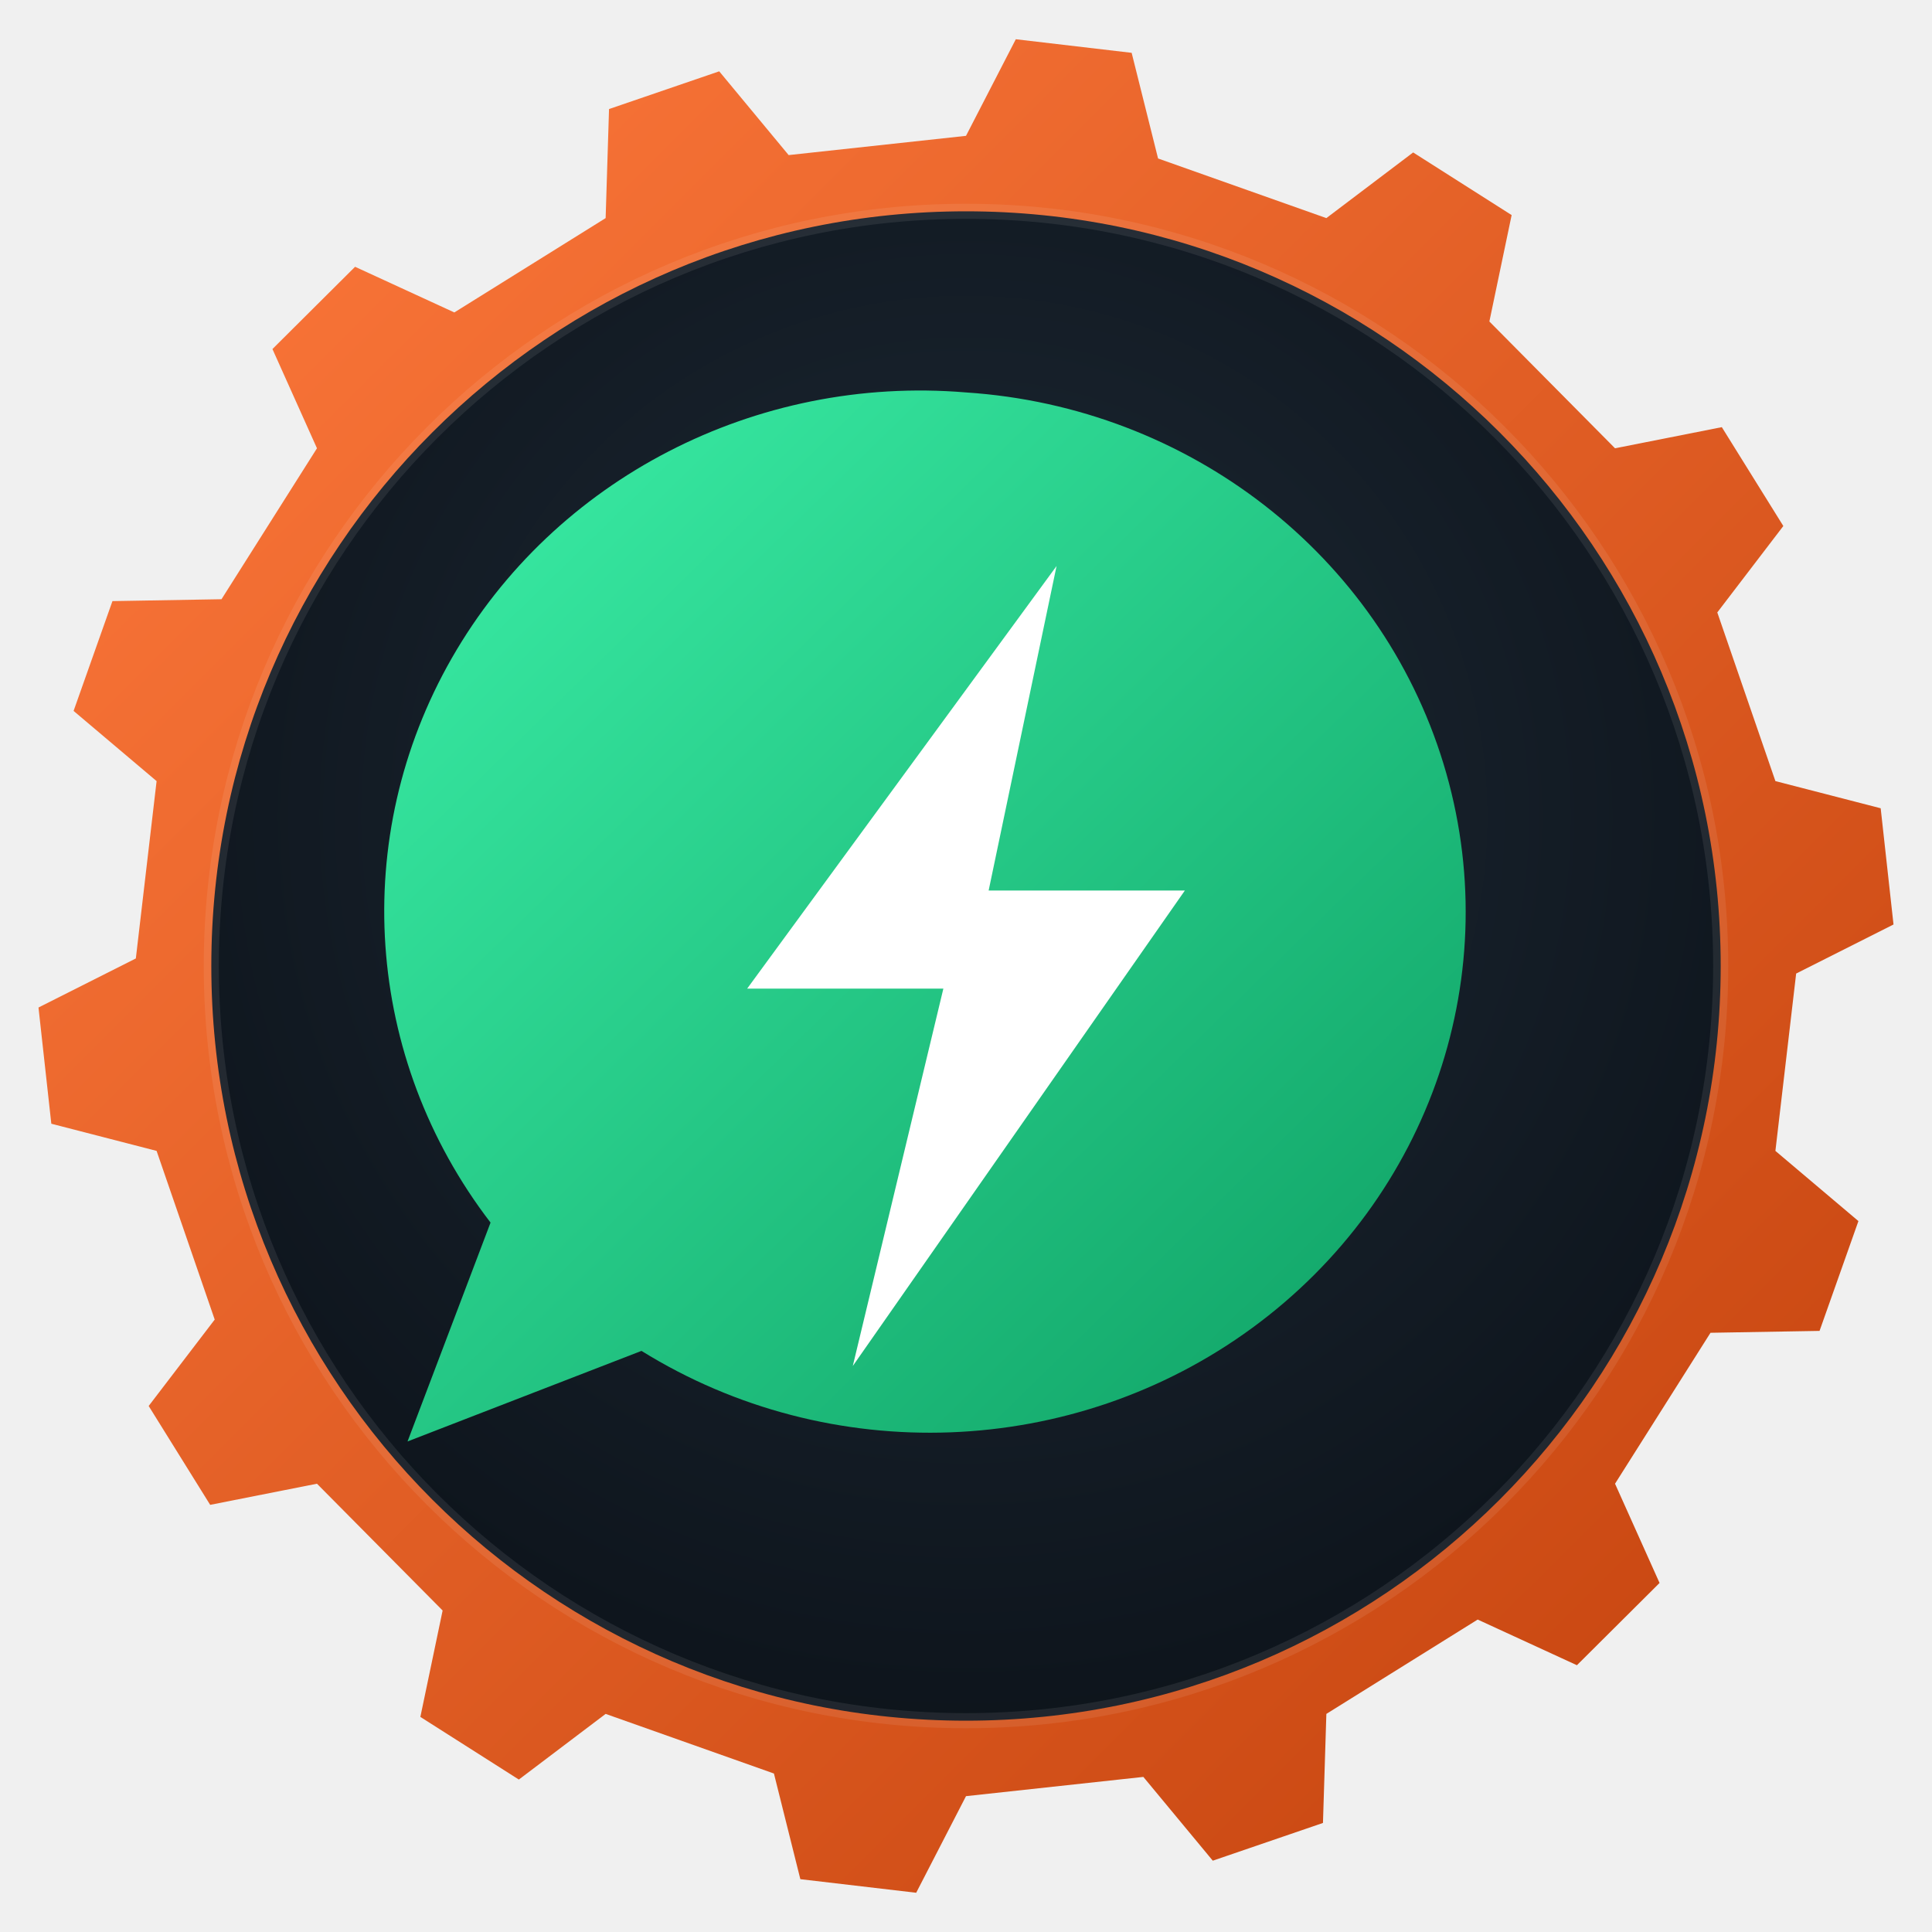
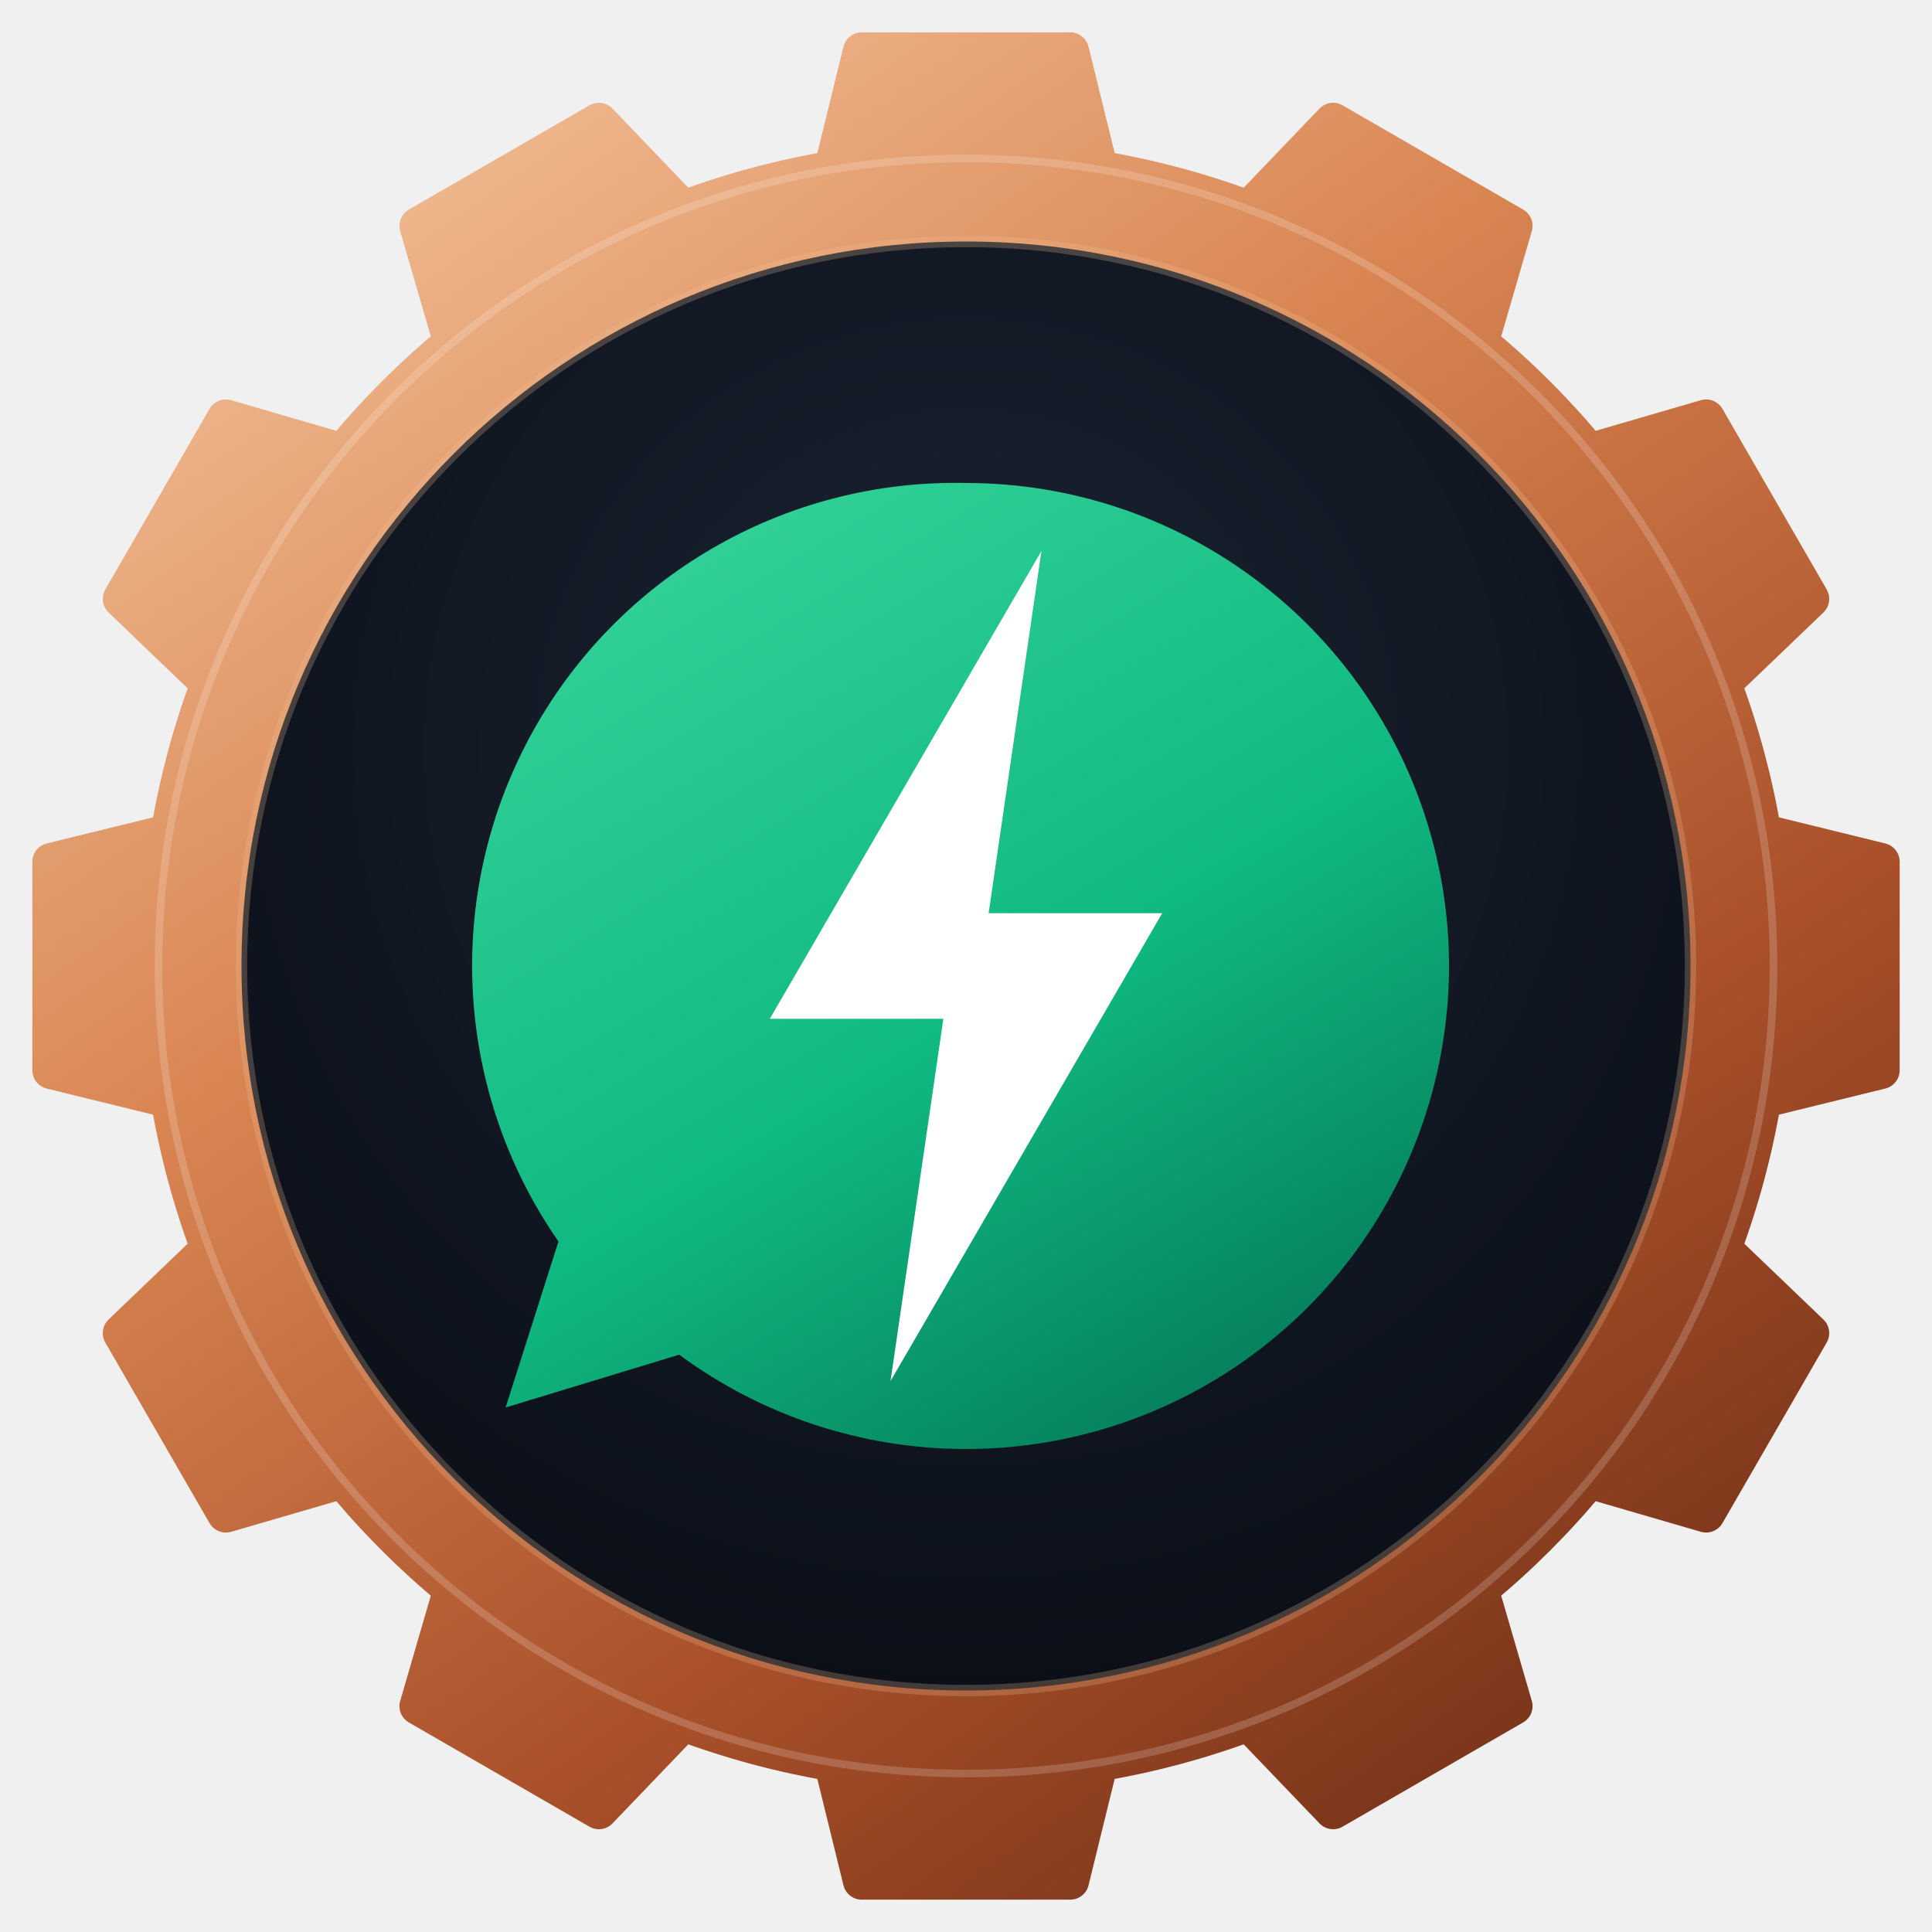
<svg xmlns="http://www.w3.org/2000/svg" viewBox="0 0 512 512" width="512" height="512">
  <defs>
-     <linearGradient id="rust" x1="0" y1="0" x2="1" y2="1">
-       <stop offset="0" stop-color="#FF7A3D" />
-       <stop offset="1" stop-color="#C2410C" />
+     <linearGradient id="metal" x1="0.15" y1="0" x2="0.85" y2="1">
+       <stop offset="0" stop-color="#F3C29A" />
+       <stop offset="0.35" stop-color="#D98552" />
+       <stop offset="0.7" stop-color="#A9502A" />
+       <stop offset="1" stop-color="#6E2E16" />
    </linearGradient>
-     <linearGradient id="bubble" x1="0" y1="0" x2="1" y2="1">
-       <stop offset="0" stop-color="#3CF0A8" />
-       <stop offset="1" stop-color="#0E9F63" />
+     <radialGradient id="core" cx="0.5" cy="0.35" r="0.75">
+       <stop offset="0" stop-color="#1B2433" />
+       <stop offset="1" stop-color="#080C14" />
+     </radialGradient>
+     <linearGradient id="emerald" x1="0.2" y1="0" x2="0.8" y2="1">
+       <stop offset="0" stop-color="#34D399" />
+       <stop offset="0.55" stop-color="#10B981" />
+       <stop offset="1" stop-color="#047857" />
    </linearGradient>
-     <radialGradient id="core" cx="0.5" cy="0.4" r="0.7">
-       <stop offset="0" stop-color="#1E2A36" />
-       <stop offset="1" stop-color="#0B1118" />
-     </radialGradient>
+     <linearGradient id="gloss" x1="0" y1="0" x2="0" y2="1">
+       <stop offset="0" stop-color="#FFFFFF" stop-opacity="0.35" />
+       <stop offset="1" stop-color="#FFFFFF" stop-opacity="0" />
+     </linearGradient>
  </defs>
-   <path d="M256.0,36.0 L269.2,10.4 L299.9,14.0 L306.9,42.0 L351.5,57.8 L374.5,40.4 L400.6,57.0 L394.7,85.2 L428.0,118.8 L456.3,113.2 L472.6,139.4 L455.1,162.3 L470.5,207.0 L498.4,214.2 L501.8,245.0 L476.0,258.0 L470.5,305.0 L492.5,323.6 L482.2,352.7 L453.3,353.2 L428.0,393.2 L439.8,419.5 L417.9,441.3 L391.6,429.2 L351.5,454.2 L350.6,483.1 L321.4,493.1 L303.0,470.9 L256.0,476.0 L242.8,501.6 L212.1,498.0 L205.1,470.0 L160.5,454.2 L137.5,471.6 L111.4,455.0 L117.3,426.8 L84.0,393.2 L55.7,398.8 L39.4,372.6 L56.9,349.7 L41.5,305.0 L13.6,297.8 L10.2,267.0 L36.0,254.0 L41.5,207.0 L19.5,188.4 L29.8,159.3 L58.7,158.8 L84.0,118.8 L72.2,92.5 L94.1,70.7 L120.4,82.8 L160.5,57.8 L161.4,28.9 L190.6,18.9 L209.0,41.1 Z" fill="url(#rust)" />
-   <circle cx="256" cy="256" r="200" fill="url(#core)" />
-   <circle cx="256" cy="256" r="200" fill="none" stroke="#FFFFFF" stroke-opacity="0.08" stroke-width="4" />
-   <path d="M256 104 a142 138 0 1 1 -86 254 l-62 24 l22 -58 a142 138 0 0 1 126 -220 z" fill="url(#bubble)" />
-   <path d="M280 150 L198 262 L250 262 L226 362 L314 236 L262 236 Z" fill="#FFFFFF" />
+   <path d="M220.68,44.93 L228.38,13.57 L283.62,13.57 L291.32,44.93 A214,214 0 0 1 330.94,55.55 L353.29,32.24 L401.14,59.86 L392.12,90.87 A214,214 0 0 1 421.13,119.88 L452.14,110.86 L479.76,158.71 L456.45,181.06 A214,214 0 0 1 467.07,220.68 L498.43,228.38 L498.43,283.62 L467.07,291.32 A214,214 0 0 1 456.45,330.94 L479.76,353.29 L452.14,401.14 L421.13,392.12 A214,214 0 0 1 392.12,421.13 L401.14,452.14 L353.29,479.76 L330.94,456.45 A214,214 0 0 1 291.32,467.07 L283.62,498.43 L228.38,498.43 L220.68,467.07 A214,214 0 0 1 181.06,456.45 L158.71,479.76 L110.86,452.14 L119.88,421.13 A214,214 0 0 1 90.87,392.12 L59.86,401.14 L32.24,353.29 L55.55,330.94 A214,214 0 0 1 44.93,291.32 L13.57,283.62 L13.57,228.38 L44.93,220.68 A214,214 0 0 1 55.55,181.06 L32.24,158.71 L59.86,110.86 L90.87,119.88 A214,214 0 0 1 119.88,90.87 L110.86,59.86 L158.71,32.24 L181.06,55.55 A214,214 0 0 1 220.68,44.93 Z" fill="url(#metal)" stroke="url(#metal)" stroke-width="10" stroke-linejoin="round" />
+   <circle cx="256" cy="256" r="214" fill="none" stroke="#FFFFFF" stroke-opacity="0.18" stroke-width="2" />
+   <circle cx="256" cy="256" r="192" fill="url(#core)" />
+   <circle cx="256" cy="256" r="192" fill="none" stroke="#F3C29A" stroke-opacity="0.25" stroke-width="3" />
+   <path d="M256,128 a128,128 0 1 1 -76,231 l-46,14 l14,-44 a128,128 0 0 1 108,-201 z" fill="url(#emerald)" />
+   <path d="M276,146 L204,270 L250,270 L236,366 L308,242 L262,242 Z" fill="#FFFFFF" />
</svg>
